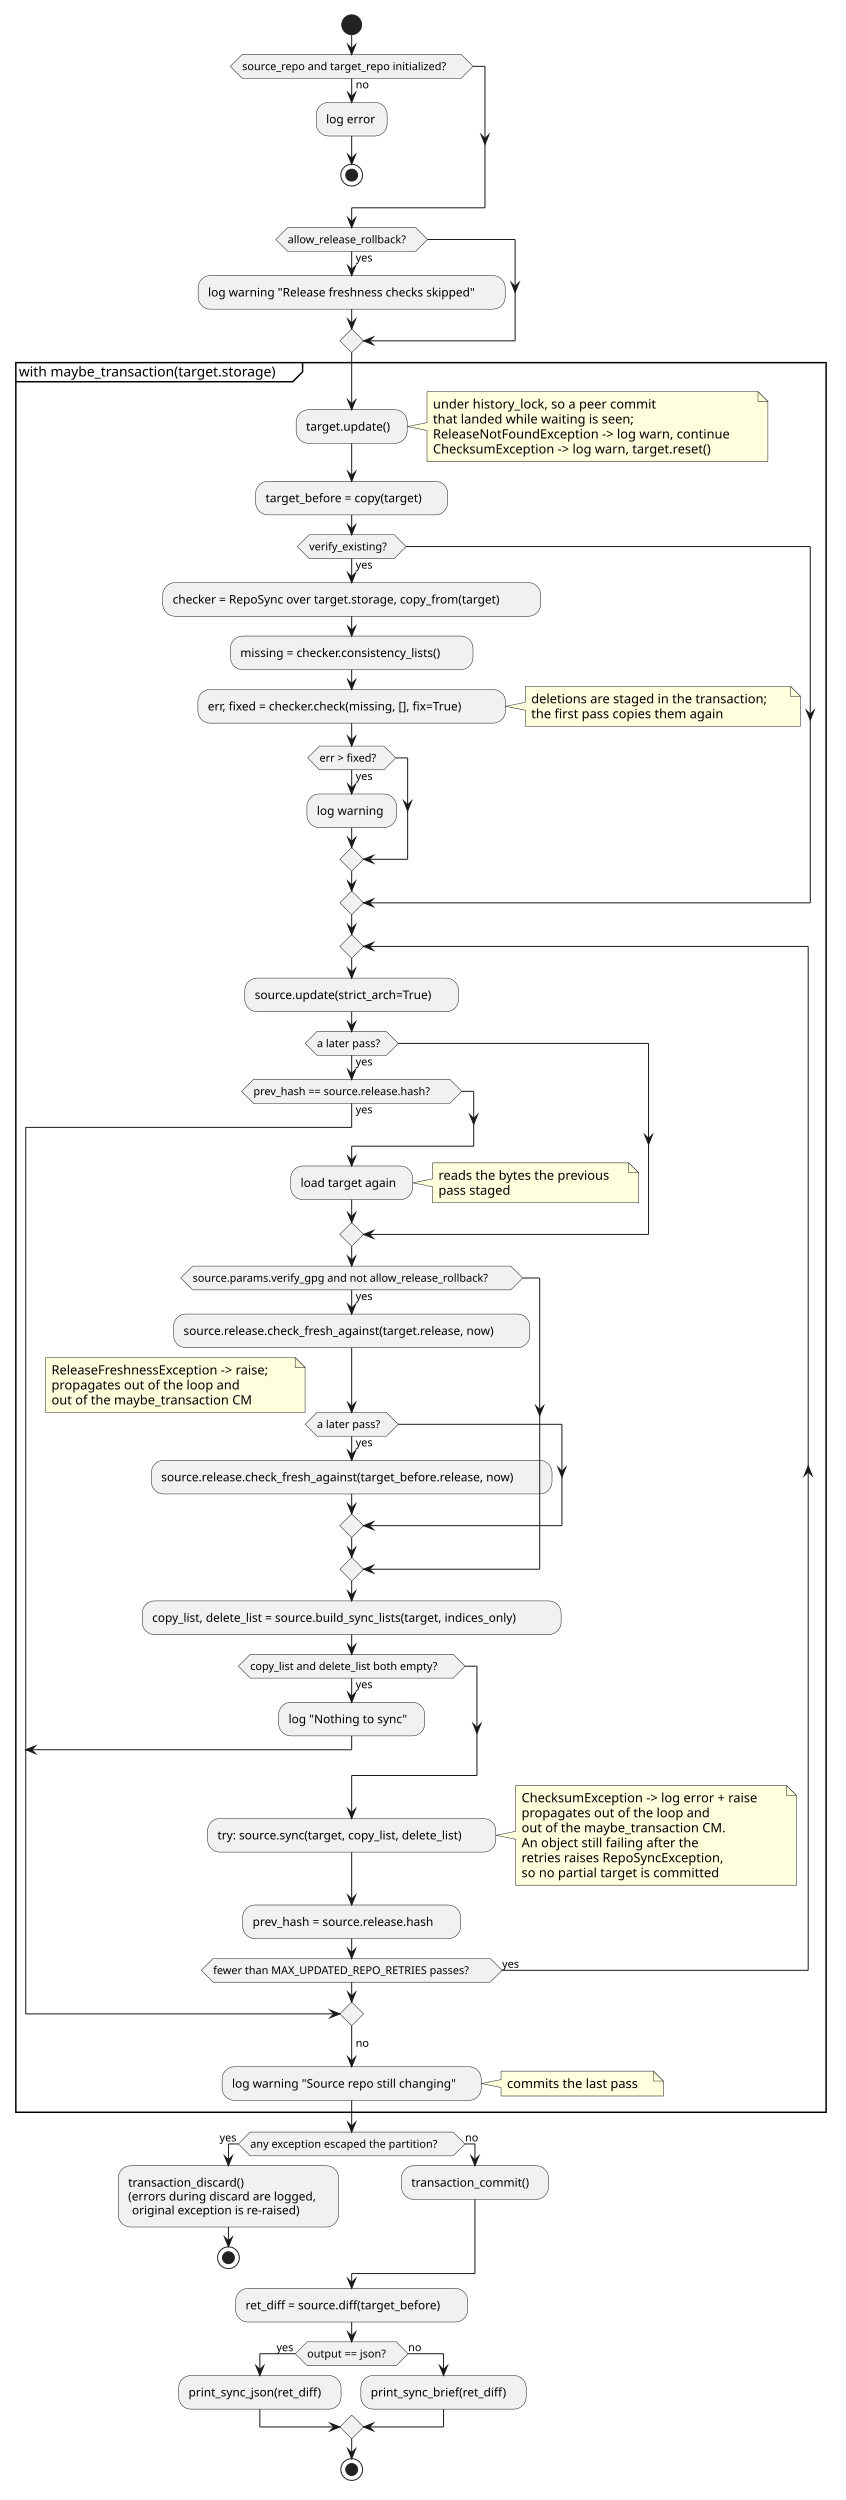
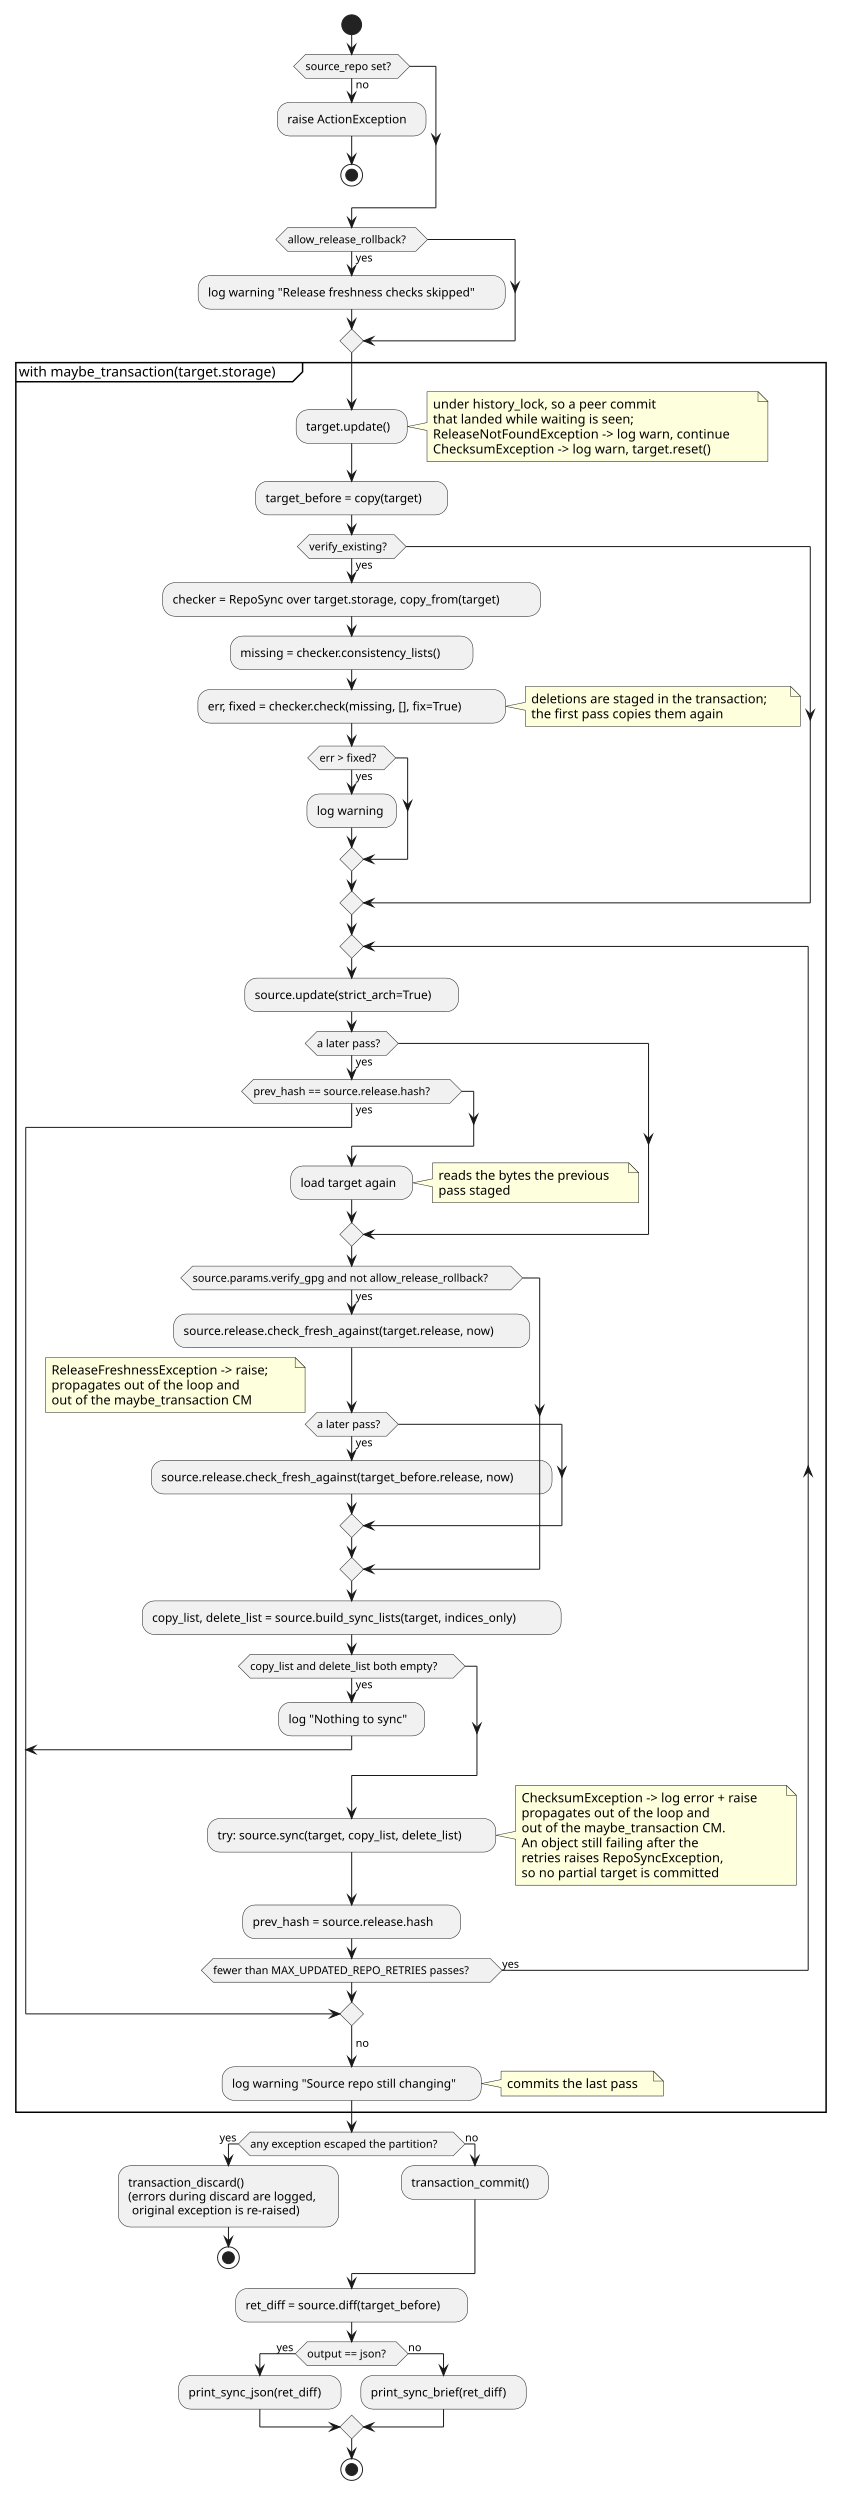
<svg xmlns="http://www.w3.org/2000/svg" version="1.1" data-diagram-type="ACTIVITY" style="width:854px;height:2525px;background:#FFFFFF;" width="854px" height="2525px" viewBox="0 0 854 2525" zoomAndPan="magnify" preserveAspectRatio="none" contentStyleType="text/css">
  <defs />
  <g font-family="sans-serif" lengthAdjust="spacing">
    <ellipse cx="355.201" cy="25" rx="10" ry="10" fill="#222" style="stroke:#222;stroke-width:1;" />
-     <rect x="319.384" y="103.402" width="71.633" height="33.969" fill="#F1F1F1" style="stroke:#181818;stroke-width:0.5;" rx="12.5" ry="12.5" />
-     <text x="329.384" y="124.541" fill="#000" font-size="12" textLength="51.633">log error</text>
+     <rect x="280.135" y="103.402" width="150.131" height="33.969" fill="#F1F1F1" style="stroke:#181818;stroke-width:0.5;" rx="12.5" ry="12.5" />
+     <text x="290.135" y="124.541" fill="#000" font-size="12" textLength="130.131">raise ActionException</text>
    <ellipse cx="355.201" cy="176.887" rx="11" ry="11" fill="none" style="stroke:#222;stroke-width:1;" />
    <ellipse cx="355.201" cy="176.887" rx="6" ry="6" fill="#222" style="stroke:#222;stroke-width:1;" />
-     <polygon points="244.567,55,465.834,55,477.834,67,465.834,79,244.567,79,232.567,67,244.567,55" fill="#F1F1F1" style="stroke:#181818;stroke-width:0.5;stroke-linejoin:miter;stroke-miterlimit:10;" />
+     <polygon points="308.491,55,401.91,55,413.91,67,401.91,79,308.491,79,296.491,67,308.491,55" fill="#F1F1F1" style="stroke:#181818;stroke-width:0.5;stroke-linejoin:miter;stroke-miterlimit:10;" />
    <text x="359.201" y="89.21" fill="#000" font-size="11" textLength="13.702">no</text>
-     <text x="244.567" y="70.808" fill="#000" font-size="11" textLength="221.268">source_repo and target_repo initialized?</text>
+     <text x="308.491" y="70.808" fill="#000" font-size="11" textLength="93.419">source_repo set?</text>
    <rect x="200.131" y="278.289" width="310.139" height="33.969" fill="#F1F1F1" style="stroke:#181818;stroke-width:0.5;" rx="12.5" ry="12.5" />
    <text x="210.131" y="299.428" fill="#000" font-size="12" textLength="290.139">log warning "Release freshness checks skipped"</text>
    <polygon points="290.562,229.887,419.839,229.887,431.839,241.887,419.839,253.887,290.562,253.887,278.562,241.887,290.562,229.887" fill="#F1F1F1" style="stroke:#181818;stroke-width:0.5;stroke-linejoin:miter;stroke-miterlimit:10;" />
    <text x="359.201" y="264.097" fill="#000" font-size="11" textLength="19.008">yes</text>
    <text x="290.562" y="245.695" fill="#000" font-size="11" textLength="129.277">allow_release_rollback?</text>
    <polygon points="355.201,332.258,367.201,344.258,355.201,356.258,343.201,344.258,355.201,332.258" fill="#F1F1F1" style="stroke:#181818;stroke-width:0.5;stroke-linejoin:miter;stroke-miterlimit:10;" />
    <rect x="16" y="366.258" width="818.373" height="1767.129" fill="none" style="stroke:#000;stroke-width:1.5;" />
    <path d="M305.61,366.258 L305.61,375.555 L295.61,385.555 L16,385.555" style="stroke:#000;stroke-width:1.5;" fill="none" />
    <text x="19" y="380.253" fill="#000" font-size="14" textLength="279.61">with maybe_transaction(target.storage)</text>
    <path d="M431.279,395.555 L431.279,426.82 L411.279,430.82 L431.279,434.82 L431.279,466.086 A0,0 0 0 0 431.279,466.086 L775.571,466.086 A0,0 0 0 0 775.571,466.086 L775.571,405.555 L765.571,395.555 L431.279,395.555 A0,0 0 0 0 431.279,395.555" style="stroke:#181818;stroke-width:0.5;" fill="#FEFFDD" />
    <path d="M765.571,395.555 L765.571,405.555 L775.571,405.555 L765.571,395.555" style="stroke:#181818;stroke-width:0.5;" fill="#FEFFDD" />
    <text x="437.279" y="412.622" fill="#000" font-size="13" textLength="241.744">under history_lock, so a peer commit</text>
    <text x="437.279" y="427.754" fill="#000" font-size="13" textLength="218.658">that landed while waiting is seen;</text>
    <text x="437.279" y="442.887" fill="#000" font-size="13" textLength="323.292">ReleaseNotFoundException -&gt; log warn, continue</text>
    <text x="437.279" y="458.02" fill="#000" font-size="13" textLength="319.757">ChecksumException    -&gt; log warn, target.reset()</text>
    <rect x="299.123" y="413.836" width="112.156" height="33.969" fill="#F1F1F1" style="stroke:#181818;stroke-width:0.5;" rx="12.5" ry="12.5" />
    <text x="309.123" y="434.975" fill="#000" font-size="12" textLength="92.156">target.update()</text>
    <rect x="258.209" y="486.086" width="193.982" height="33.969" fill="#F1F1F1" style="stroke:#181818;stroke-width:0.5;" rx="12.5" ry="12.5" />
    <text x="268.209" y="507.225" fill="#000" font-size="12" textLength="173.982">target_before = copy(target)</text>
    <rect x="164.322" y="588.457" width="381.758" height="33.969" fill="#F1F1F1" style="stroke:#181818;stroke-width:0.5;" rx="12.5" ry="12.5" />
    <text x="174.322" y="609.596" fill="#000" font-size="12" textLength="361.758">checker = RepoSync over target.storage, copy_from(target)</text>
    <rect x="232.677" y="642.426" width="245.047" height="33.969" fill="#F1F1F1" style="stroke:#181818;stroke-width:0.5;" rx="12.5" ry="12.5" />
    <text x="242.677" y="663.564" fill="#000" font-size="12" textLength="225.047">missing = checker.consistency_lists()</text>
    <path d="M530.528,693.246 L530.528,709.379 L510.528,713.379 L530.528,717.379 L530.528,733.512 A0,0 0 0 0 530.528,733.512 L808.373,733.512 A0,0 0 0 0 808.373,733.512 L808.373,703.246 L798.373,693.246 L530.528,693.246 A0,0 0 0 0 530.528,693.246" style="stroke:#181818;stroke-width:0.5;" fill="#FEFFDD" />
    <path d="M798.373,693.246 L798.373,703.246 L808.373,703.246 L798.373,693.246" style="stroke:#181818;stroke-width:0.5;" fill="#FEFFDD" />
    <text x="536.528" y="710.313" fill="#000" font-size="13" textLength="256.845">deletions are staged in the transaction;</text>
    <text x="536.528" y="725.446" fill="#000" font-size="13" textLength="208.933">the first pass copies them again</text>
    <rect x="199.874" y="696.395" width="310.654" height="33.969" fill="#F1F1F1" style="stroke:#181818;stroke-width:0.5;" rx="12.5" ry="12.5" />
    <text x="209.874" y="717.533" fill="#000" font-size="12" textLength="290.654">err, fixed = checker.check(missing, [], fix=True)</text>
    <rect x="310.015" y="801.914" width="90.371" height="33.969" fill="#F1F1F1" style="stroke:#181818;stroke-width:0.5;" rx="12.5" ry="12.5" />
    <text x="320.015" y="823.053" fill="#000" font-size="12" textLength="70.371">log warning</text>
    <polygon points="322.676,753.512,387.725,753.512,399.725,765.512,387.725,777.512,322.676,777.512,310.676,765.512,322.676,753.512" fill="#F1F1F1" style="stroke:#181818;stroke-width:0.5;stroke-linejoin:miter;stroke-miterlimit:10;" />
    <text x="359.201" y="787.722" fill="#000" font-size="11" textLength="19.008">yes</text>
    <text x="322.676" y="769.32" fill="#000" font-size="11" textLength="65.049">err &gt; fixed?</text>
    <polygon points="355.201,855.883,367.201,867.883,355.201,879.883,343.201,867.883,355.201,855.883" fill="#F1F1F1" style="stroke:#181818;stroke-width:0.5;stroke-linejoin:miter;stroke-miterlimit:10;" />
    <polygon points="312.219,540.055,398.183,540.055,410.183,552.055,398.183,564.055,312.219,564.055,300.219,552.055,312.219,540.055" fill="#F1F1F1" style="stroke:#181818;stroke-width:0.5;stroke-linejoin:miter;stroke-miterlimit:10;" />
    <text x="359.201" y="574.265" fill="#000" font-size="11" textLength="19.008">yes</text>
    <text x="312.219" y="555.863" fill="#000" font-size="11" textLength="85.964">verify_existing?</text>
    <polygon points="355.201,899.883,367.201,911.883,355.201,923.883,343.201,911.883,355.201,899.883" fill="#F1F1F1" style="stroke:#181818;stroke-width:0.5;stroke-linejoin:miter;stroke-miterlimit:10;" />
    <rect x="247.252" y="987.883" width="215.896" height="33.969" fill="#F1F1F1" style="stroke:#181818;stroke-width:0.5;" rx="12.5" ry="12.5" />
    <text x="257.252" y="1009.021" fill="#000" font-size="12" textLength="195.896">source.update(strict_arch=True)</text>
    <polygon points="255.954,1090.254,454.448,1090.254,466.448,1102.254,454.448,1114.254,255.954,1114.254,243.954,1102.254,255.954,1090.254" fill="#F1F1F1" style="stroke:#181818;stroke-width:0.5;stroke-linejoin:miter;stroke-miterlimit:10;" />
    <text x="359.201" y="1124.464" fill="#000" font-size="11" textLength="19.008">yes</text>
    <text x="255.954" y="1106.062" fill="#000" font-size="11" textLength="198.494">prev_hash == source.release.hash?</text>
    <path d="M436.819,1174.508 L436.819,1190.641 L416.819,1194.641 L436.819,1198.641 L436.819,1214.773 A0,0 0 0 0 436.819,1214.773 L645.03,1214.773 A0,0 0 0 0 645.03,1214.773 L645.03,1184.508 L635.03,1174.508 L436.819,1174.508 A0,0 0 0 0 436.819,1174.508" style="stroke:#181818;stroke-width:0.5;" fill="#FEFFDD" />
    <path d="M635.03,1174.508 L635.03,1184.508 L645.03,1184.508 L635.03,1174.508" style="stroke:#181818;stroke-width:0.5;" fill="#FEFFDD" />
    <text x="442.819" y="1191.575" fill="#000" font-size="13" textLength="187.211">reads the bytes the previous</text>
    <text x="442.819" y="1206.708" fill="#000" font-size="13" textLength="78.235">pass staged</text>
    <rect x="293.583" y="1177.656" width="123.236" height="33.969" fill="#F1F1F1" style="stroke:#181818;stroke-width:0.5;" rx="12.5" ry="12.5" />
    <text x="303.583" y="1198.795" fill="#000" font-size="12" textLength="103.236">load target again</text>
    <polygon points="320.122,1041.852,390.279,1041.852,402.279,1053.852,390.279,1065.852,320.122,1065.852,308.122,1053.852,320.122,1041.852" fill="#F1F1F1" style="stroke:#181818;stroke-width:0.5;stroke-linejoin:miter;stroke-miterlimit:10;" />
    <text x="359.201" y="1076.062" fill="#000" font-size="11" textLength="19.008">yes</text>
    <text x="320.122" y="1057.66" fill="#000" font-size="11" textLength="70.157">a later pass?</text>
    <polygon points="355.201,1234.773,367.201,1246.773,355.201,1258.773,343.201,1246.773,355.201,1234.773" fill="#F1F1F1" style="stroke:#181818;stroke-width:0.5;stroke-linejoin:miter;stroke-miterlimit:10;" />
    <rect x="175.299" y="1327.176" width="359.803" height="33.969" fill="#F1F1F1" style="stroke:#181818;stroke-width:0.5;" rx="12.5" ry="12.5" />
    <text x="185.299" y="1348.314" fill="#000" font-size="12" textLength="339.803">source.release.check_fresh_against(target.release, now)</text>
    <path d="M46,1371.145 L46,1426.543 L308.122,1426.543 L308.122,1381.145 L298.122,1371.145 L46,1371.145" style="stroke:#181818;stroke-width:0.5;" fill="#FEFFDD" />
    <path d="M298.122,1371.145 L298.122,1381.145 L308.122,1381.145 L298.122,1371.145" style="stroke:#181818;stroke-width:0.5;" fill="#FEFFDD" />
    <text x="52" y="1388.211" fill="#000" font-size="13" textLength="241.122">ReleaseFreshnessException -&gt; raise;</text>
    <text x="52" y="1403.344" fill="#000" font-size="13" textLength="201.9">propagates out of the loop and</text>
    <text x="52" y="1418.477" fill="#000" font-size="13" textLength="216.487">out of the maybe_transaction CM</text>
    <rect x="152.858" y="1474.945" width="404.686" height="33.969" fill="#F1F1F1" style="stroke:#181818;stroke-width:0.5;" rx="12.5" ry="12.5" />
    <text x="162.858" y="1496.084" fill="#000" font-size="12" textLength="384.686">source.release.check_fresh_against(target_before.release, now)</text>
    <polygon points="320.122,1426.543,390.279,1426.543,402.279,1438.543,390.279,1450.543,320.122,1450.543,308.122,1438.543,320.122,1426.543" fill="#F1F1F1" style="stroke:#181818;stroke-width:0.5;stroke-linejoin:miter;stroke-miterlimit:10;" />
    <text x="359.201" y="1460.753" fill="#000" font-size="11" textLength="19.008">yes</text>
    <text x="320.122" y="1442.351" fill="#000" font-size="11" textLength="70.157">a later pass?</text>
    <polygon points="355.201,1528.914,367.201,1540.914,355.201,1552.914,343.201,1540.914,355.201,1528.914" fill="#F1F1F1" style="stroke:#181818;stroke-width:0.5;stroke-linejoin:miter;stroke-miterlimit:10;" />
    <polygon points="194.522,1278.773,515.88,1278.773,527.88,1290.773,515.88,1302.773,194.522,1302.773,182.522,1290.773,194.522,1278.773" fill="#F1F1F1" style="stroke:#181818;stroke-width:0.5;stroke-linejoin:miter;stroke-miterlimit:10;" />
    <text x="359.201" y="1312.984" fill="#000" font-size="11" textLength="19.008">yes</text>
    <text x="194.522" y="1294.582" fill="#000" font-size="11" textLength="321.358">source.params.verify_gpg and not allow_release_rollback?</text>
    <polygon points="355.201,1572.914,367.201,1584.914,355.201,1596.914,343.201,1584.914,355.201,1572.914" fill="#F1F1F1" style="stroke:#181818;stroke-width:0.5;stroke-linejoin:miter;stroke-miterlimit:10;" />
    <rect x="143.656" y="1616.914" width="423.09" height="33.969" fill="#F1F1F1" style="stroke:#181818;stroke-width:0.5;" rx="12.5" ry="12.5" />
    <text x="153.656" y="1638.053" fill="#000" font-size="12" textLength="403.09">copy_list, delete_list = source.build_sync_lists(target, indices_only)</text>
    <rect x="281.418" y="1719.285" width="147.564" height="33.969" fill="#F1F1F1" style="stroke:#181818;stroke-width:0.5;" rx="12.5" ry="12.5" />
    <text x="291.418" y="1740.424" fill="#000" font-size="12" textLength="127.564">log "Nothing to sync"</text>
    <polygon points="252.68,1670.883,457.721,1670.883,469.721,1682.883,457.721,1694.883,252.68,1694.883,240.68,1682.883,252.68,1670.883" fill="#F1F1F1" style="stroke:#181818;stroke-width:0.5;stroke-linejoin:miter;stroke-miterlimit:10;" />
    <text x="359.201" y="1705.093" fill="#000" font-size="11" textLength="19.008">yes</text>
    <text x="252.68" y="1686.691" fill="#000" font-size="11" textLength="205.042">copy_list and delete_list both empty?</text>
    <path d="M520.757,1803.254 L520.757,1849.652 L500.757,1853.652 L520.757,1857.652 L520.757,1904.051 A0,0 0 0 0 520.757,1904.051 L804.265,1904.051 A0,0 0 0 0 804.265,1904.051 L804.265,1813.254 L794.265,1803.254 L520.757,1803.254 A0,0 0 0 0 520.757,1803.254" style="stroke:#181818;stroke-width:0.5;" fill="#FEFFDD" />
    <path d="M794.265,1803.254 L794.265,1813.254 L804.265,1813.254 L794.265,1803.254" style="stroke:#181818;stroke-width:0.5;" fill="#FEFFDD" />
    <text x="526.757" y="1820.321" fill="#000" font-size="13" textLength="262.507">ChecksumException -&gt; log error + raise</text>
    <text x="526.757" y="1835.454" fill="#000" font-size="13" textLength="201.9">propagates out of the loop and</text>
    <text x="526.757" y="1850.586" fill="#000" font-size="13" textLength="220.619">out of the maybe_transaction CM.</text>
    <text x="526.757" y="1865.719" fill="#000" font-size="13" textLength="192.747">An object still failing after the</text>
    <text x="526.757" y="1880.852" fill="#000" font-size="13" textLength="221.806">retries raises RepoSyncException,</text>
    <text x="526.757" y="1895.985" fill="#000" font-size="13" textLength="214.056">so no partial target is committed</text>
    <rect x="209.644" y="1836.668" width="291.113" height="33.969" fill="#F1F1F1" style="stroke:#181818;stroke-width:0.5;" rx="12.5" ry="12.5" />
    <text x="219.644" y="1857.807" fill="#000" font-size="12" textLength="271.113">try: source.sync(target, copy_list, delete_list)</text>
    <rect x="245.143" y="1924.051" width="220.115" height="33.969" fill="#F1F1F1" style="stroke:#181818;stroke-width:0.5;" rx="12.5" ry="12.5" />
    <text x="255.143" y="1945.189" fill="#000" font-size="12" textLength="200.115">prev_hash = source.release.hash</text>
    <polygon points="355.201,943.883,367.201,955.883,355.201,967.883,343.201,955.883,355.201,943.883" fill="#F1F1F1" style="stroke:#181818;stroke-width:0.5;stroke-linejoin:miter;stroke-miterlimit:10;" />
    <polygon points="215.289,1978.02,495.112,1978.02,507.112,1990.02,495.112,2002.02,215.289,2002.02,203.289,1990.02,215.289,1978.02" fill="#F1F1F1" style="stroke:#181818;stroke-width:0.5;stroke-linejoin:miter;stroke-miterlimit:10;" />
    <text x="215.289" y="1993.828" fill="#000" font-size="11" textLength="279.823">fewer than MAX_UPDATED_REPO_RETRIES passes?</text>
    <text x="507.112" y="1987.425" fill="#000" font-size="11" textLength="19.008">yes</text>
    <polygon points="355.201,2022.02,367.201,2034.02,355.201,2046.02,343.201,2034.02,355.201,2022.02" fill="#F1F1F1" style="stroke:#181818;stroke-width:0.5;stroke-linejoin:miter;stroke-miterlimit:10;" />
    <path d="M506.059,2091.836 L506.059,2100.403 L486.059,2104.403 L506.059,2108.403 L506.059,2116.969 A0,0 0 0 0 506.059,2116.969 L669.913,2116.969 A0,0 0 0 0 669.913,2116.969 L669.913,2101.836 L659.913,2091.836 L506.059,2091.836 A0,0 0 0 0 506.059,2091.836" style="stroke:#181818;stroke-width:0.5;" fill="#FEFFDD" />
    <path d="M659.913,2091.836 L659.913,2101.836 L669.913,2101.836 L659.913,2091.836" style="stroke:#181818;stroke-width:0.5;" fill="#FEFFDD" />
    <text x="512.059" y="2108.903" fill="#000" font-size="13" textLength="142.854">commits the last pass</text>
    <rect x="224.342" y="2087.418" width="261.717" height="33.969" fill="#F1F1F1" style="stroke:#181818;stroke-width:0.5;" rx="12.5" ry="12.5" />
    <text x="234.342" y="2108.557" fill="#000" font-size="12" textLength="241.717">log warning "Source repo still changing"</text>
    <polygon points="252.726,2153.387,457.676,2153.387,469.676,2165.387,457.676,2177.387,252.726,2177.387,240.726,2165.387,252.726,2153.387" fill="#F1F1F1" style="stroke:#181818;stroke-width:0.5;stroke-linejoin:miter;stroke-miterlimit:10;" />
    <text x="252.726" y="2169.195" fill="#000" font-size="11" textLength="204.95">any exception escaped the partition?</text>
    <text x="221.717" y="2162.793" fill="#000" font-size="11" textLength="19.008">yes</text>
    <text x="469.676" y="2162.793" fill="#000" font-size="11" textLength="13.702">no</text>
    <rect x="119.461" y="2187.387" width="222.529" height="61.906" fill="#F1F1F1" style="stroke:#181818;stroke-width:0.5;" rx="12.5" ry="12.5" />
    <text x="129.461" y="2208.526" fill="#000" font-size="12" textLength="126.855">transaction_discard()</text>
    <text x="129.461" y="2222.495" fill="#000" font-size="12" textLength="202.529">(errors during discard are logged,</text>
    <text x="133.275" y="2236.463" fill="#000" font-size="12" textLength="183.152">original exception is re-raised)</text>
    <ellipse cx="230.726" cy="2280.293" rx="11" ry="11" fill="none" style="stroke:#222;stroke-width:1;" />
    <ellipse cx="230.726" cy="2280.293" rx="6" ry="6" fill="#222" style="stroke:#222;stroke-width:1;" />
    <rect x="405.422" y="2187.387" width="148.508" height="33.969" fill="#F1F1F1" style="stroke:#181818;stroke-width:0.5;" rx="12.5" ry="12.5" />
    <text x="415.422" y="2208.526" fill="#000" font-size="12" textLength="128.508">transaction_commit()</text>
    <rect x="238.012" y="2311.293" width="234.377" height="33.969" fill="#F1F1F1" style="stroke:#181818;stroke-width:0.5;" rx="12.5" ry="12.5" />
    <text x="248.012" y="2332.432" fill="#000" font-size="12" textLength="214.377">ret_diff = source.diff(target_before)</text>
    <polygon points="310.183,2365.262,400.219,2365.262,412.219,2377.262,400.219,2389.262,310.183,2389.262,298.183,2377.262,310.183,2365.262" fill="#F1F1F1" style="stroke:#181818;stroke-width:0.5;stroke-linejoin:miter;stroke-miterlimit:10;" />
    <text x="310.183" y="2381.07" fill="#000" font-size="11" textLength="90.036">output == json?</text>
    <text x="279.175" y="2374.668" fill="#000" font-size="11" textLength="19.008">yes</text>
    <text x="412.219" y="2374.668" fill="#000" font-size="11" textLength="13.702">no</text>
    <rect x="180.391" y="2399.262" width="164.07" height="33.969" fill="#F1F1F1" style="stroke:#181818;stroke-width:0.5;" rx="12.5" ry="12.5" />
    <text x="190.391" y="2420.401" fill="#000" font-size="12" textLength="144.07">print_sync_json(ret_diff)</text>
    <rect x="364.461" y="2399.262" width="167.029" height="33.969" fill="#F1F1F1" style="stroke:#181818;stroke-width:0.5;" rx="12.5" ry="12.5" />
    <text x="374.461" y="2420.401" fill="#000" font-size="12" textLength="147.029">print_sync_brief(ret_diff)</text>
    <polygon points="355.201,2439.231,367.201,2451.231,355.201,2463.231,343.201,2451.231,355.201,2439.231" fill="#F1F1F1" style="stroke:#181818;stroke-width:0.5;stroke-linejoin:miter;stroke-miterlimit:10;" />
    <ellipse cx="355.201" cy="2494.231" rx="11" ry="11" fill="none" style="stroke:#222;stroke-width:1;" />
    <ellipse cx="355.201" cy="2494.231" rx="6" ry="6" fill="#222" style="stroke:#222;stroke-width:1;" />
    <line x1="355.201" y1="137.371" x2="355.201" y2="165.887" style="stroke:#181818;stroke-width:1;" />
    <polygon points="351.201,155.887,355.201,165.887,359.201,155.887,355.201,159.887" fill="#181818" style="stroke:#181818;stroke-width:1;stroke-linejoin:miter;stroke-miterlimit:10;" />
    <line x1="355.201" y1="79" x2="355.201" y2="103.402" style="stroke:#181818;stroke-width:1;" />
    <polygon points="351.201,93.402,355.201,103.402,359.201,93.402,355.201,97.402" fill="#181818" style="stroke:#181818;stroke-width:1;stroke-linejoin:miter;stroke-miterlimit:10;" />
-     <line x1="477.834" y1="67" x2="489.834" y2="67" style="stroke:#181818;stroke-width:1;" />
-     <polygon points="485.834,135.887,489.834,145.887,493.834,135.887,489.834,139.887" fill="#181818" style="stroke:#181818;stroke-width:1;stroke-linejoin:miter;stroke-miterlimit:10;" />
-     <line x1="489.834" y1="67" x2="489.834" y2="209.887" style="stroke:#181818;stroke-width:1;" />
-     <line x1="489.834" y1="209.887" x2="355.201" y2="209.887" style="stroke:#181818;stroke-width:1;" />
+     <line x1="413.91" y1="67" x2="440.266" y2="67" style="stroke:#181818;stroke-width:1;" />
+     <polygon points="436.266,135.887,440.266,145.887,444.266,135.887,440.266,139.887" fill="#181818" style="stroke:#181818;stroke-width:1;stroke-linejoin:miter;stroke-miterlimit:10;" />
+     <line x1="440.266" y1="67" x2="440.266" y2="209.887" style="stroke:#181818;stroke-width:1;" />
+     <line x1="440.266" y1="209.887" x2="355.201" y2="209.887" style="stroke:#181818;stroke-width:1;" />
    <line x1="355.201" y1="209.887" x2="355.201" y2="229.887" style="stroke:#181818;stroke-width:1;" />
    <polygon points="351.201,219.887,355.201,229.887,359.201,219.887,355.201,223.887" fill="#181818" style="stroke:#181818;stroke-width:1;stroke-linejoin:miter;stroke-miterlimit:10;" />
    <line x1="355.201" y1="35" x2="355.201" y2="55" style="stroke:#181818;stroke-width:1;" />
    <polygon points="351.201,45,355.201,55,359.201,45,355.201,49" fill="#181818" style="stroke:#181818;stroke-width:1;stroke-linejoin:miter;stroke-miterlimit:10;" />
    <line x1="355.201" y1="253.887" x2="355.201" y2="278.289" style="stroke:#181818;stroke-width:1;" />
    <polygon points="351.201,268.289,355.201,278.289,359.201,268.289,355.201,272.289" fill="#181818" style="stroke:#181818;stroke-width:1;stroke-linejoin:miter;stroke-miterlimit:10;" />
    <line x1="431.839" y1="241.887" x2="520.27" y2="241.887" style="stroke:#181818;stroke-width:1;" />
    <polygon points="516.27,285.273,520.27,295.273,524.27,285.273,520.27,289.273" fill="#181818" style="stroke:#181818;stroke-width:1;stroke-linejoin:miter;stroke-miterlimit:10;" />
    <line x1="520.27" y1="241.887" x2="520.27" y2="344.258" style="stroke:#181818;stroke-width:1;" />
    <line x1="520.27" y1="344.258" x2="367.201" y2="344.258" style="stroke:#181818;stroke-width:1;" />
    <polygon points="377.201,340.258,367.201,344.258,377.201,348.258,373.201,344.258" fill="#181818" style="stroke:#181818;stroke-width:1;stroke-linejoin:miter;stroke-miterlimit:10;" />
    <line x1="355.201" y1="312.258" x2="355.201" y2="332.258" style="stroke:#181818;stroke-width:1;" />
    <polygon points="351.201,322.258,355.201,332.258,359.201,322.258,355.201,326.258" fill="#181818" style="stroke:#181818;stroke-width:1;stroke-linejoin:miter;stroke-miterlimit:10;" />
    <line x1="355.201" y1="447.805" x2="355.201" y2="486.086" style="stroke:#181818;stroke-width:1;" />
    <polygon points="351.201,476.086,355.201,486.086,359.201,476.086,355.201,480.086" fill="#181818" style="stroke:#181818;stroke-width:1;stroke-linejoin:miter;stroke-miterlimit:10;" />
    <line x1="355.201" y1="622.426" x2="355.201" y2="642.426" style="stroke:#181818;stroke-width:1;" />
    <polygon points="351.201,632.426,355.201,642.426,359.201,632.426,355.201,636.426" fill="#181818" style="stroke:#181818;stroke-width:1;stroke-linejoin:miter;stroke-miterlimit:10;" />
    <line x1="355.201" y1="676.395" x2="355.201" y2="696.395" style="stroke:#181818;stroke-width:1;" />
    <polygon points="351.201,686.395,355.201,696.395,359.201,686.395,355.201,690.395" fill="#181818" style="stroke:#181818;stroke-width:1;stroke-linejoin:miter;stroke-miterlimit:10;" />
    <line x1="355.201" y1="777.512" x2="355.201" y2="801.914" style="stroke:#181818;stroke-width:1;" />
    <polygon points="351.201,791.914,355.201,801.914,359.201,791.914,355.201,795.914" fill="#181818" style="stroke:#181818;stroke-width:1;stroke-linejoin:miter;stroke-miterlimit:10;" />
    <line x1="399.725" y1="765.512" x2="411.725" y2="765.512" style="stroke:#181818;stroke-width:1;" />
    <polygon points="407.725,808.898,411.725,818.898,415.725,808.898,411.725,812.898" fill="#181818" style="stroke:#181818;stroke-width:1;stroke-linejoin:miter;stroke-miterlimit:10;" />
    <line x1="411.725" y1="765.512" x2="411.725" y2="867.883" style="stroke:#181818;stroke-width:1;" />
    <line x1="411.725" y1="867.883" x2="367.201" y2="867.883" style="stroke:#181818;stroke-width:1;" />
    <polygon points="377.201,863.883,367.201,867.883,377.201,871.883,373.201,867.883" fill="#181818" style="stroke:#181818;stroke-width:1;stroke-linejoin:miter;stroke-miterlimit:10;" />
    <line x1="355.201" y1="835.883" x2="355.201" y2="855.883" style="stroke:#181818;stroke-width:1;" />
    <polygon points="351.201,845.883,355.201,855.883,359.201,845.883,355.201,849.883" fill="#181818" style="stroke:#181818;stroke-width:1;stroke-linejoin:miter;stroke-miterlimit:10;" />
    <line x1="355.201" y1="730.363" x2="355.201" y2="753.512" style="stroke:#181818;stroke-width:1;" />
    <polygon points="351.201,743.512,355.201,753.512,359.201,743.512,355.201,747.512" fill="#181818" style="stroke:#181818;stroke-width:1;stroke-linejoin:miter;stroke-miterlimit:10;" />
    <line x1="355.201" y1="564.055" x2="355.201" y2="588.457" style="stroke:#181818;stroke-width:1;" />
    <polygon points="351.201,578.457,355.201,588.457,359.201,578.457,355.201,582.457" fill="#181818" style="stroke:#181818;stroke-width:1;stroke-linejoin:miter;stroke-miterlimit:10;" />
    <line x1="410.183" y1="552.055" x2="818.373" y2="552.055" style="stroke:#181818;stroke-width:1;" />
    <polygon points="814.373,717.297,818.373,727.297,822.373,717.297,818.373,721.297" fill="#181818" style="stroke:#181818;stroke-width:1;stroke-linejoin:miter;stroke-miterlimit:10;" />
    <line x1="818.373" y1="552.055" x2="818.373" y2="911.883" style="stroke:#181818;stroke-width:1;" />
    <line x1="818.373" y1="911.883" x2="367.201" y2="911.883" style="stroke:#181818;stroke-width:1;" />
    <polygon points="377.201,907.883,367.201,911.883,377.201,915.883,373.201,911.883" fill="#181818" style="stroke:#181818;stroke-width:1;stroke-linejoin:miter;stroke-miterlimit:10;" />
    <line x1="355.201" y1="879.883" x2="355.201" y2="899.883" style="stroke:#181818;stroke-width:1;" />
    <polygon points="351.201,889.883,355.201,899.883,359.201,889.883,355.201,893.883" fill="#181818" style="stroke:#181818;stroke-width:1;stroke-linejoin:miter;stroke-miterlimit:10;" />
    <line x1="355.201" y1="520.055" x2="355.201" y2="540.055" style="stroke:#181818;stroke-width:1;" />
    <polygon points="351.201,530.055,355.201,540.055,359.201,530.055,355.201,534.055" fill="#181818" style="stroke:#181818;stroke-width:1;stroke-linejoin:miter;stroke-miterlimit:10;" />
    <line x1="355.201" y1="1114.254" x2="355.201" y2="1138.656" style="stroke:#181818;stroke-width:1;" />
    <line x1="355.201" y1="1138.656" x2="26" y2="1138.656" style="stroke:#181818;stroke-width:1;" />
    <line x1="26" y1="1138.656" x2="26" y2="2034.02" style="stroke:#181818;stroke-width:1;" />
    <line x1="26" y1="2034.02" x2="343.201" y2="2034.02" style="stroke:#181818;stroke-width:1;" />
    <polygon points="333.201,2030.02,343.201,2034.02,333.201,2038.02,337.201,2034.02" fill="#181818" style="stroke:#181818;stroke-width:1;stroke-linejoin:miter;stroke-miterlimit:10;" />
    <line x1="466.448" y1="1102.254" x2="478.448" y2="1102.254" style="stroke:#181818;stroke-width:1;" />
    <polygon points="474.448,1125.656,478.448,1135.656,482.448,1125.656,478.448,1129.656" fill="#181818" style="stroke:#181818;stroke-width:1;stroke-linejoin:miter;stroke-miterlimit:10;" />
    <line x1="478.448" y1="1102.254" x2="478.448" y2="1157.656" style="stroke:#181818;stroke-width:1;" />
    <line x1="478.448" y1="1157.656" x2="355.201" y2="1157.656" style="stroke:#181818;stroke-width:1;" />
    <line x1="355.201" y1="1157.656" x2="355.201" y2="1177.656" style="stroke:#181818;stroke-width:1;" />
    <polygon points="351.201,1167.656,355.201,1177.656,359.201,1167.656,355.201,1171.656" fill="#181818" style="stroke:#181818;stroke-width:1;stroke-linejoin:miter;stroke-miterlimit:10;" />
    <line x1="355.201" y1="1065.852" x2="355.201" y2="1090.254" style="stroke:#181818;stroke-width:1;" />
    <polygon points="351.201,1080.254,355.201,1090.254,359.201,1080.254,355.201,1084.254" fill="#181818" style="stroke:#181818;stroke-width:1;stroke-linejoin:miter;stroke-miterlimit:10;" />
    <line x1="402.279" y1="1053.852" x2="655.03" y2="1053.852" style="stroke:#181818;stroke-width:1;" />
    <polygon points="651.03,1145.887,655.03,1155.887,659.03,1145.887,655.03,1149.887" fill="#181818" style="stroke:#181818;stroke-width:1;stroke-linejoin:miter;stroke-miterlimit:10;" />
    <line x1="655.03" y1="1053.852" x2="655.03" y2="1246.773" style="stroke:#181818;stroke-width:1;" />
    <line x1="655.03" y1="1246.773" x2="367.201" y2="1246.773" style="stroke:#181818;stroke-width:1;" />
    <polygon points="377.201,1242.773,367.201,1246.773,377.201,1250.773,373.201,1246.773" fill="#181818" style="stroke:#181818;stroke-width:1;stroke-linejoin:miter;stroke-miterlimit:10;" />
    <line x1="355.201" y1="1211.625" x2="355.201" y2="1234.773" style="stroke:#181818;stroke-width:1;" />
    <polygon points="351.201,1224.773,355.201,1234.773,359.201,1224.773,355.201,1228.773" fill="#181818" style="stroke:#181818;stroke-width:1;stroke-linejoin:miter;stroke-miterlimit:10;" />
    <line x1="355.201" y1="1021.852" x2="355.201" y2="1041.852" style="stroke:#181818;stroke-width:1;" />
    <polygon points="351.201,1031.852,355.201,1041.852,359.201,1031.852,355.201,1035.852" fill="#181818" style="stroke:#181818;stroke-width:1;stroke-linejoin:miter;stroke-miterlimit:10;" />
    <line x1="355.201" y1="1450.543" x2="355.201" y2="1474.945" style="stroke:#181818;stroke-width:1;" />
    <polygon points="351.201,1464.945,355.201,1474.945,359.201,1464.945,355.201,1468.945" fill="#181818" style="stroke:#181818;stroke-width:1;stroke-linejoin:miter;stroke-miterlimit:10;" />
    <line x1="402.279" y1="1438.543" x2="567.543" y2="1438.543" style="stroke:#181818;stroke-width:1;" />
    <polygon points="563.543,1481.93,567.543,1491.93,571.543,1481.93,567.543,1485.93" fill="#181818" style="stroke:#181818;stroke-width:1;stroke-linejoin:miter;stroke-miterlimit:10;" />
    <line x1="567.543" y1="1438.543" x2="567.543" y2="1540.914" style="stroke:#181818;stroke-width:1;" />
    <line x1="567.543" y1="1540.914" x2="367.201" y2="1540.914" style="stroke:#181818;stroke-width:1;" />
    <polygon points="377.201,1536.914,367.201,1540.914,377.201,1544.914,373.201,1540.914" fill="#181818" style="stroke:#181818;stroke-width:1;stroke-linejoin:miter;stroke-miterlimit:10;" />
    <line x1="355.201" y1="1508.914" x2="355.201" y2="1528.914" style="stroke:#181818;stroke-width:1;" />
    <polygon points="351.201,1518.914,355.201,1528.914,359.201,1518.914,355.201,1522.914" fill="#181818" style="stroke:#181818;stroke-width:1;stroke-linejoin:miter;stroke-miterlimit:10;" />
    <line x1="355.201" y1="1361.145" x2="355.201" y2="1426.543" style="stroke:#181818;stroke-width:1;" />
    <polygon points="351.201,1416.543,355.201,1426.543,359.201,1416.543,355.201,1420.543" fill="#181818" style="stroke:#181818;stroke-width:1;stroke-linejoin:miter;stroke-miterlimit:10;" />
    <line x1="355.201" y1="1302.773" x2="355.201" y2="1327.176" style="stroke:#181818;stroke-width:1;" />
    <polygon points="351.201,1317.176,355.201,1327.176,359.201,1317.176,355.201,1321.176" fill="#181818" style="stroke:#181818;stroke-width:1;stroke-linejoin:miter;stroke-miterlimit:10;" />
    <line x1="527.88" y1="1290.773" x2="545.102" y2="1290.773" style="stroke:#181818;stroke-width:1;" />
    <polygon points="541.102,1419.746,545.102,1429.746,549.102,1419.746,545.102,1423.746" fill="#181818" style="stroke:#181818;stroke-width:1;stroke-linejoin:miter;stroke-miterlimit:10;" />
    <line x1="545.102" y1="1290.773" x2="545.102" y2="1584.914" style="stroke:#181818;stroke-width:1;" />
    <line x1="545.102" y1="1584.914" x2="367.201" y2="1584.914" style="stroke:#181818;stroke-width:1;" />
    <polygon points="377.201,1580.914,367.201,1584.914,377.201,1588.914,373.201,1584.914" fill="#181818" style="stroke:#181818;stroke-width:1;stroke-linejoin:miter;stroke-miterlimit:10;" />
    <line x1="355.201" y1="1552.914" x2="355.201" y2="1572.914" style="stroke:#181818;stroke-width:1;" />
    <polygon points="351.201,1562.914,355.201,1572.914,359.201,1562.914,355.201,1566.914" fill="#181818" style="stroke:#181818;stroke-width:1;stroke-linejoin:miter;stroke-miterlimit:10;" />
    <line x1="355.201" y1="1258.773" x2="355.201" y2="1278.773" style="stroke:#181818;stroke-width:1;" />
    <polygon points="351.201,1268.773,355.201,1278.773,359.201,1268.773,355.201,1272.773" fill="#181818" style="stroke:#181818;stroke-width:1;stroke-linejoin:miter;stroke-miterlimit:10;" />
    <line x1="355.201" y1="1596.914" x2="355.201" y2="1616.914" style="stroke:#181818;stroke-width:1;" />
    <polygon points="351.201,1606.914,355.201,1616.914,359.201,1606.914,355.201,1610.914" fill="#181818" style="stroke:#181818;stroke-width:1;stroke-linejoin:miter;stroke-miterlimit:10;" />
    <line x1="355.201" y1="1753.254" x2="355.201" y2="1767.254" style="stroke:#181818;stroke-width:1;" />
    <line x1="355.201" y1="1767.254" x2="26" y2="1767.254" style="stroke:#181818;stroke-width:1;" />
    <polygon points="36,1763.254,26,1767.254,36,1771.254,32,1767.254" fill="#181818" style="stroke:#181818;stroke-width:1;stroke-linejoin:miter;stroke-miterlimit:10;" />
    <line x1="355.201" y1="1694.883" x2="355.201" y2="1719.285" style="stroke:#181818;stroke-width:1;" />
    <polygon points="351.201,1709.285,355.201,1719.285,359.201,1709.285,355.201,1713.285" fill="#181818" style="stroke:#181818;stroke-width:1;stroke-linejoin:miter;stroke-miterlimit:10;" />
    <line x1="469.721" y1="1682.883" x2="481.721" y2="1682.883" style="stroke:#181818;stroke-width:1;" />
    <polygon points="477.721,1740.77,481.721,1750.77,485.721,1740.77,481.721,1744.77" fill="#181818" style="stroke:#181818;stroke-width:1;stroke-linejoin:miter;stroke-miterlimit:10;" />
    <line x1="481.721" y1="1682.883" x2="481.721" y2="1793.254" style="stroke:#181818;stroke-width:1;" />
    <line x1="481.721" y1="1793.254" x2="355.201" y2="1793.254" style="stroke:#181818;stroke-width:1;" />
    <line x1="355.201" y1="1793.254" x2="355.201" y2="1836.668" style="stroke:#181818;stroke-width:1;" />
    <polygon points="351.201,1826.668,355.201,1836.668,359.201,1826.668,355.201,1830.668" fill="#181818" style="stroke:#181818;stroke-width:1;stroke-linejoin:miter;stroke-miterlimit:10;" />
    <line x1="355.201" y1="1650.883" x2="355.201" y2="1670.883" style="stroke:#181818;stroke-width:1;" />
    <polygon points="351.201,1660.883,355.201,1670.883,359.201,1660.883,355.201,1664.883" fill="#181818" style="stroke:#181818;stroke-width:1;stroke-linejoin:miter;stroke-miterlimit:10;" />
    <line x1="355.201" y1="1870.637" x2="355.201" y2="1924.051" style="stroke:#181818;stroke-width:1;" />
    <polygon points="351.201,1914.051,355.201,1924.051,359.201,1914.051,355.201,1918.051" fill="#181818" style="stroke:#181818;stroke-width:1;stroke-linejoin:miter;stroke-miterlimit:10;" />
    <line x1="355.201" y1="967.883" x2="355.201" y2="987.883" style="stroke:#181818;stroke-width:1;" />
    <polygon points="351.201,977.883,355.201,987.883,359.201,977.883,355.201,981.883" fill="#181818" style="stroke:#181818;stroke-width:1;stroke-linejoin:miter;stroke-miterlimit:10;" />
    <line x1="507.112" y1="1990.02" x2="816.265" y2="1990.02" style="stroke:#181818;stroke-width:1;" />
    <polygon points="812.265,1490.578,816.265,1480.578,820.265,1490.578,816.265,1486.578" fill="#181818" style="stroke:#181818;stroke-width:1;stroke-linejoin:miter;stroke-miterlimit:10;" />
    <line x1="816.265" y1="955.883" x2="816.265" y2="1990.02" style="stroke:#181818;stroke-width:1;" />
    <line x1="816.265" y1="955.883" x2="367.201" y2="955.883" style="stroke:#181818;stroke-width:1;" />
    <polygon points="377.201,951.883,367.201,955.883,377.201,959.883,373.201,955.883" fill="#181818" style="stroke:#181818;stroke-width:1;stroke-linejoin:miter;stroke-miterlimit:10;" />
    <line x1="355.201" y1="1958.02" x2="355.201" y2="1978.02" style="stroke:#181818;stroke-width:1;" />
    <polygon points="351.201,1968.02,355.201,1978.02,359.201,1968.02,355.201,1972.02" fill="#181818" style="stroke:#181818;stroke-width:1;stroke-linejoin:miter;stroke-miterlimit:10;" />
    <line x1="355.201" y1="2002.02" x2="355.201" y2="2022.02" style="stroke:#181818;stroke-width:1;" />
    <polygon points="351.201,2012.02,355.201,2022.02,359.201,2012.02,355.201,2016.02" fill="#181818" style="stroke:#181818;stroke-width:1;stroke-linejoin:miter;stroke-miterlimit:10;" />
    <line x1="355.201" y1="923.883" x2="355.201" y2="943.883" style="stroke:#181818;stroke-width:1;" />
    <polygon points="351.201,933.883,355.201,943.883,359.201,933.883,355.201,937.883" fill="#181818" style="stroke:#181818;stroke-width:1;stroke-linejoin:miter;stroke-miterlimit:10;" />
    <line x1="355.201" y1="2046.02" x2="355.201" y2="2087.418" style="stroke:#181818;stroke-width:1;" />
    <polygon points="351.201,2077.418,355.201,2087.418,359.201,2077.418,355.201,2081.418" fill="#181818" style="stroke:#181818;stroke-width:1;stroke-linejoin:miter;stroke-miterlimit:10;" />
    <text x="359.201" y="2067.324" fill="#000" font-size="11" textLength="13.702">no</text>
    <line x1="355.201" y1="356.258" x2="355.201" y2="413.836" style="stroke:#181818;stroke-width:1;" />
    <polygon points="351.201,403.836,355.201,413.836,359.201,403.836,355.201,407.836" fill="#181818" style="stroke:#181818;stroke-width:1;stroke-linejoin:miter;stroke-miterlimit:10;" />
    <line x1="230.726" y1="2249.293" x2="230.726" y2="2269.293" style="stroke:#181818;stroke-width:1;" />
    <polygon points="226.726,2259.293,230.726,2269.293,234.726,2259.293,230.726,2263.293" fill="#181818" style="stroke:#181818;stroke-width:1;stroke-linejoin:miter;stroke-miterlimit:10;" />
    <line x1="240.726" y1="2165.387" x2="230.726" y2="2165.387" style="stroke:#181818;stroke-width:1;" />
    <line x1="230.726" y1="2165.387" x2="230.726" y2="2187.387" style="stroke:#181818;stroke-width:1;" />
    <polygon points="226.726,2177.387,230.726,2187.387,234.726,2177.387,230.726,2181.387" fill="#181818" style="stroke:#181818;stroke-width:1;stroke-linejoin:miter;stroke-miterlimit:10;" />
    <line x1="469.676" y1="2165.387" x2="479.676" y2="2165.387" style="stroke:#181818;stroke-width:1;" />
    <line x1="479.676" y1="2165.387" x2="479.676" y2="2187.387" style="stroke:#181818;stroke-width:1;" />
    <polygon points="475.676,2177.387,479.676,2187.387,483.676,2177.387,479.676,2181.387" fill="#181818" style="stroke:#181818;stroke-width:1;stroke-linejoin:miter;stroke-miterlimit:10;" />
    <line x1="479.676" y1="2221.356" x2="479.676" y2="2296.293" style="stroke:#181818;stroke-width:1;" />
    <line x1="479.676" y1="2296.293" x2="355.201" y2="2296.293" style="stroke:#181818;stroke-width:1;" />
    <line x1="355.201" y1="2296.293" x2="355.201" y2="2311.293" style="stroke:#181818;stroke-width:1;" />
    <polygon points="351.201,2301.293,355.201,2311.293,359.201,2301.293,355.201,2305.293" fill="#181818" style="stroke:#181818;stroke-width:1;stroke-linejoin:miter;stroke-miterlimit:10;" />
    <line x1="355.201" y1="2121.387" x2="355.201" y2="2153.387" style="stroke:#181818;stroke-width:1;" />
    <polygon points="351.201,2143.387,355.201,2153.387,359.201,2143.387,355.201,2147.387" fill="#181818" style="stroke:#181818;stroke-width:1;stroke-linejoin:miter;stroke-miterlimit:10;" />
    <line x1="298.183" y1="2377.262" x2="262.426" y2="2377.262" style="stroke:#181818;stroke-width:1;" />
    <line x1="262.426" y1="2377.262" x2="262.426" y2="2399.262" style="stroke:#181818;stroke-width:1;" />
    <polygon points="258.426,2389.262,262.426,2399.262,266.426,2389.262,262.426,2393.262" fill="#181818" style="stroke:#181818;stroke-width:1;stroke-linejoin:miter;stroke-miterlimit:10;" />
    <line x1="412.219" y1="2377.262" x2="447.976" y2="2377.262" style="stroke:#181818;stroke-width:1;" />
    <line x1="447.976" y1="2377.262" x2="447.976" y2="2399.262" style="stroke:#181818;stroke-width:1;" />
    <polygon points="443.976,2389.262,447.976,2399.262,451.976,2389.262,447.976,2393.262" fill="#181818" style="stroke:#181818;stroke-width:1;stroke-linejoin:miter;stroke-miterlimit:10;" />
    <line x1="262.426" y1="2433.231" x2="262.426" y2="2451.231" style="stroke:#181818;stroke-width:1;" />
    <line x1="262.426" y1="2451.231" x2="343.201" y2="2451.231" style="stroke:#181818;stroke-width:1;" />
    <polygon points="333.201,2447.231,343.201,2451.231,333.201,2455.231,337.201,2451.231" fill="#181818" style="stroke:#181818;stroke-width:1;stroke-linejoin:miter;stroke-miterlimit:10;" />
    <line x1="447.976" y1="2433.231" x2="447.976" y2="2451.231" style="stroke:#181818;stroke-width:1;" />
    <line x1="447.976" y1="2451.231" x2="367.201" y2="2451.231" style="stroke:#181818;stroke-width:1;" />
    <polygon points="377.201,2447.231,367.201,2451.231,377.201,2455.231,373.201,2451.231" fill="#181818" style="stroke:#181818;stroke-width:1;stroke-linejoin:miter;stroke-miterlimit:10;" />
    <line x1="355.201" y1="2345.262" x2="355.201" y2="2365.262" style="stroke:#181818;stroke-width:1;" />
    <polygon points="351.201,2355.262,355.201,2365.262,359.201,2355.262,355.201,2359.262" fill="#181818" style="stroke:#181818;stroke-width:1;stroke-linejoin:miter;stroke-miterlimit:10;" />
    <line x1="355.201" y1="2463.231" x2="355.201" y2="2483.231" style="stroke:#181818;stroke-width:1;" />
    <polygon points="351.201,2473.231,355.201,2483.231,359.201,2473.231,355.201,2477.231" fill="#181818" style="stroke:#181818;stroke-width:1;stroke-linejoin:miter;stroke-miterlimit:10;" />
  </g>
</svg>
